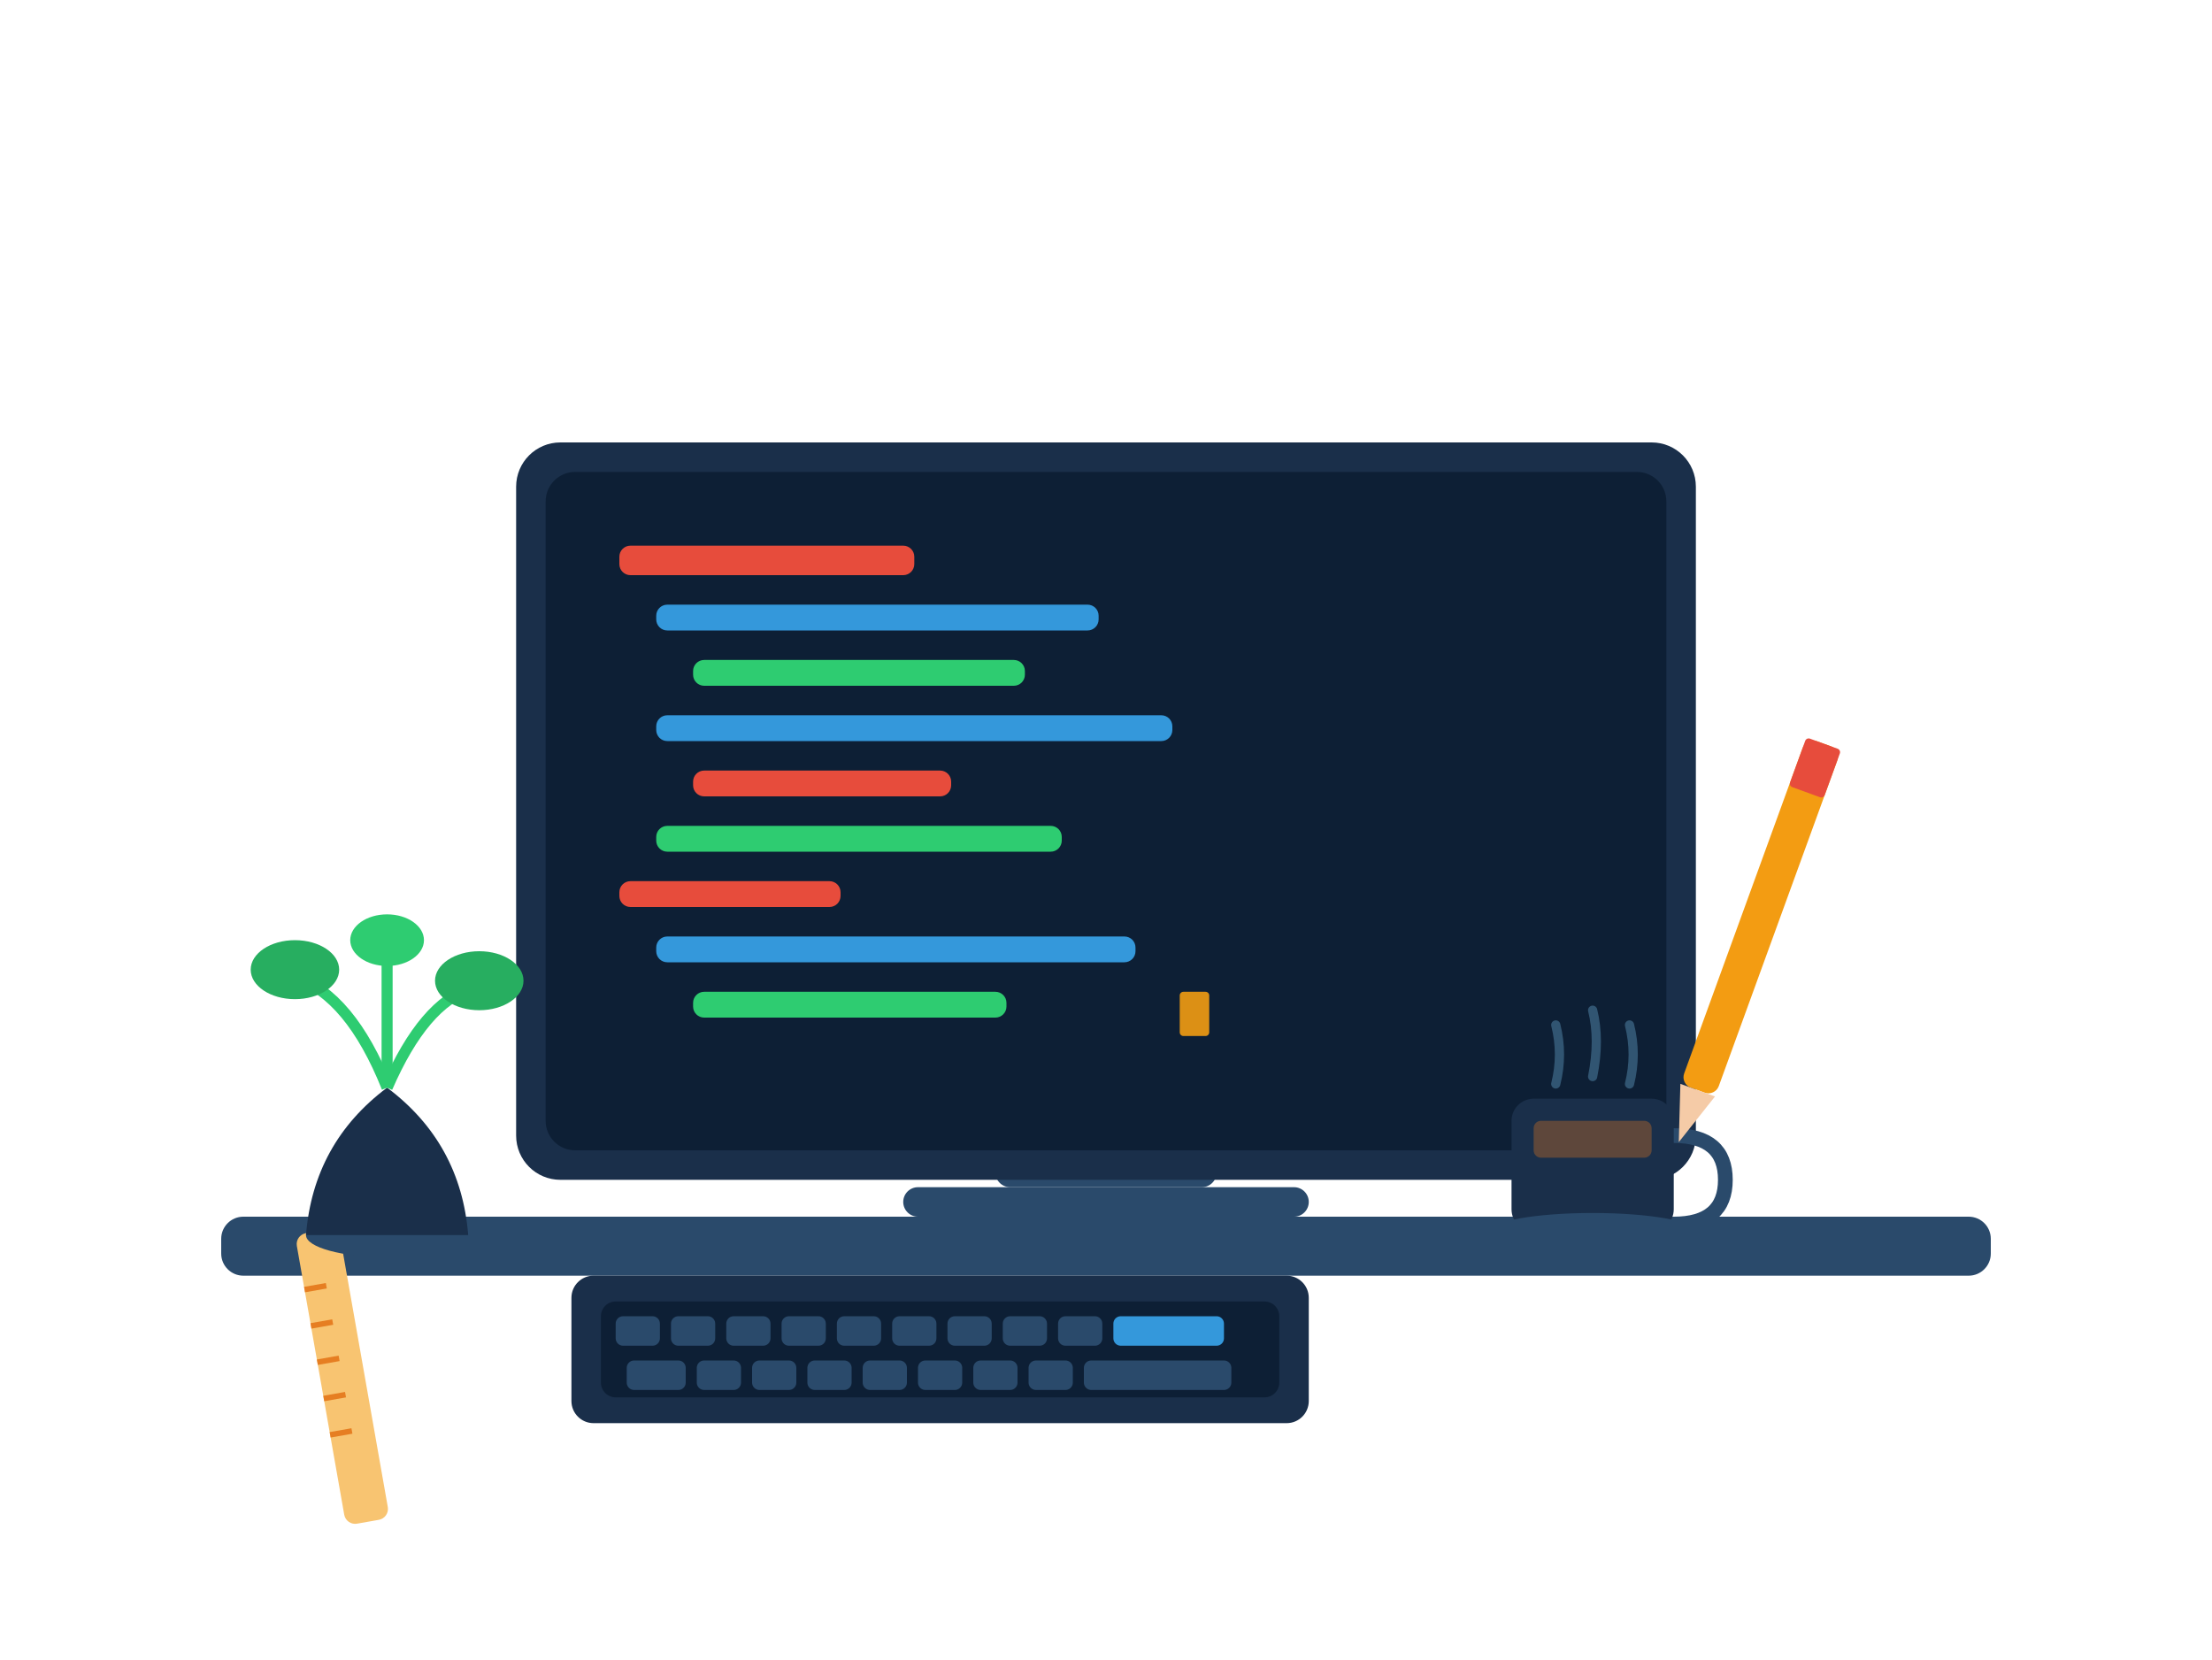
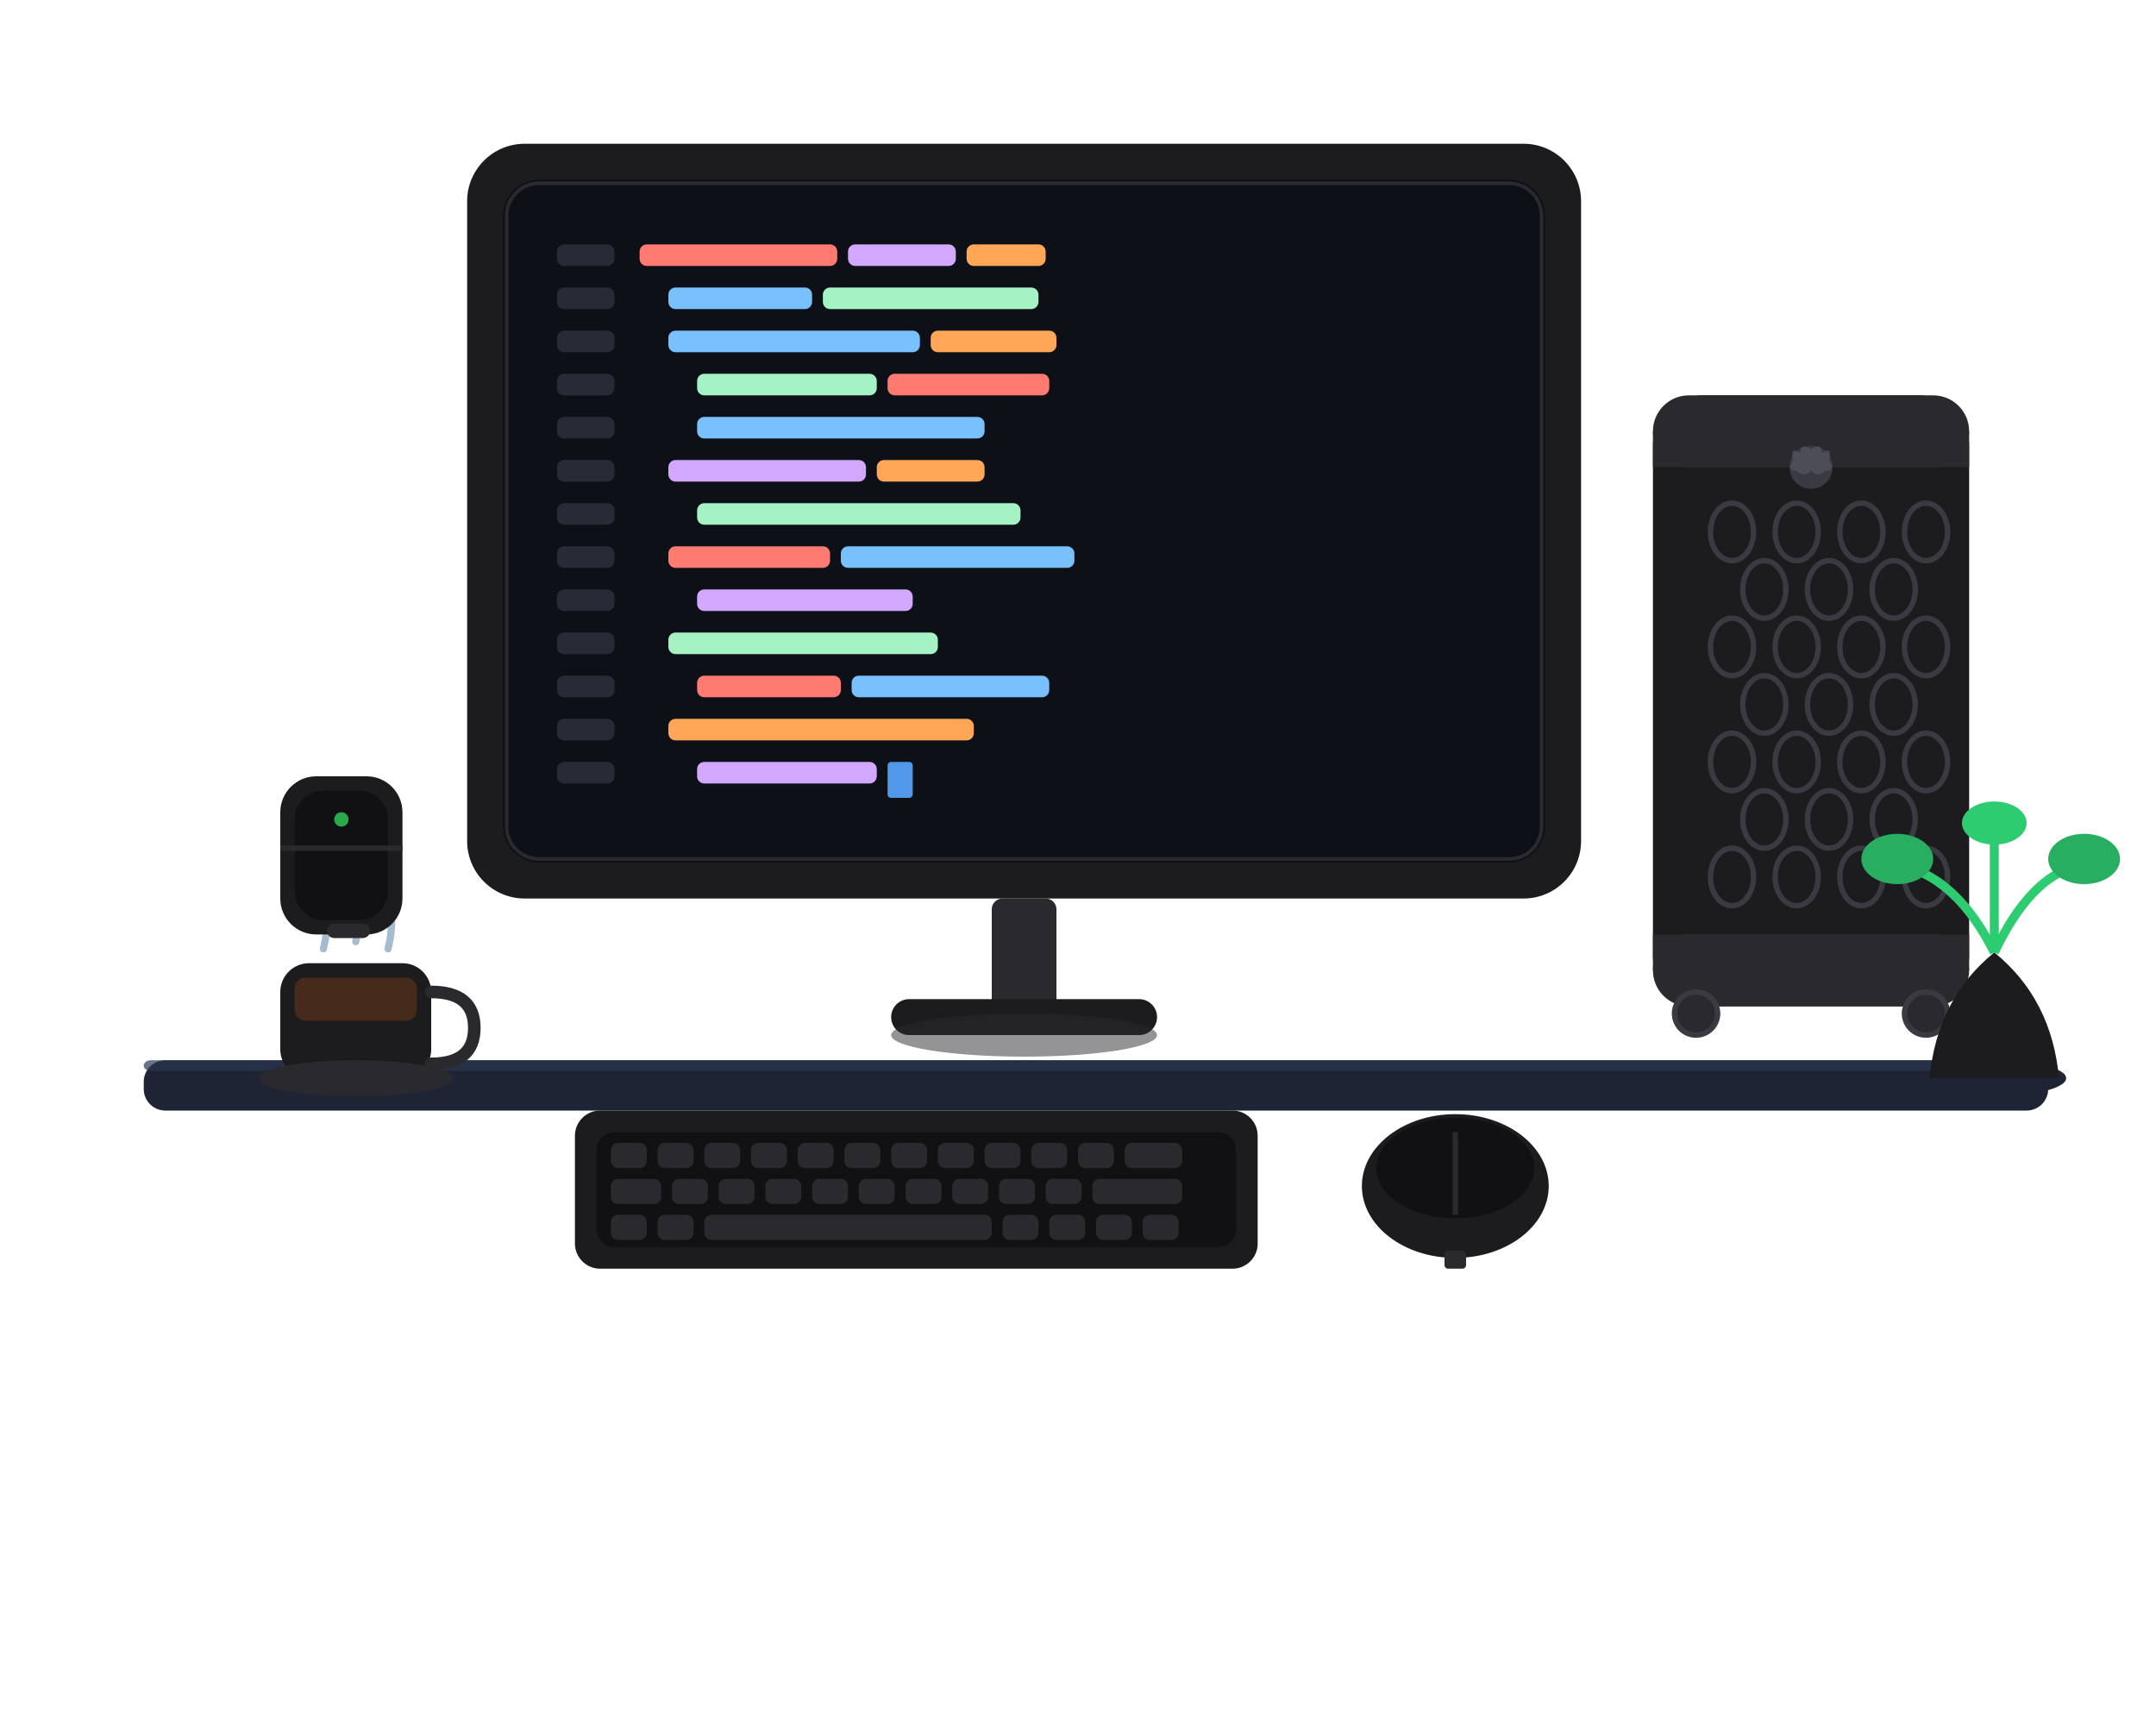
- <svg xmlns="http://www.w3.org/2000/svg" viewBox="0 0 600 450" fill="none">
-   <rect x="270" y="310" width="60" height="12" rx="4" fill="#2a4a6b" />
-   <rect x="245" y="322" width="110" height="8" rx="4" fill="#2a4a6b" />
-   <rect x="140" y="120" width="320" height="200" rx="12" fill="#1a2f4a" />
-   <rect x="148" y="128" width="304" height="184" rx="8" fill="#0d1f35" />
-   <rect x="168" y="148" width="80" height="8" rx="3" fill="#e74c3c" />
-   <rect x="178" y="164" width="120" height="7" rx="3" fill="#3498db" />
-   <rect x="188" y="179" width="90" height="7" rx="3" fill="#2ecc71" />
-   <rect x="178" y="194" width="140" height="7" rx="3" fill="#3498db" />
-   <rect x="188" y="209" width="70" height="7" rx="3" fill="#e74c3c" />
-   <rect x="178" y="224" width="110" height="7" rx="3" fill="#2ecc71" />
-   <rect x="168" y="239" width="60" height="7" rx="3" fill="#e74c3c" />
-   <rect x="178" y="254" width="130" height="7" rx="3" fill="#3498db" />
-   <rect x="188" y="269" width="85" height="7" rx="3" fill="#2ecc71" />
-   <rect x="320" y="269" width="8" height="12" rx="1" fill="#f39c12" opacity="0.9" />
-   <rect x="60" y="330" width="480" height="16" rx="6" fill="#2a4a6b" />
-   <rect x="155" y="346" width="200" height="40" rx="6" fill="#1a2f4a" />
-   <rect x="163" y="353" width="184" height="26" rx="4" fill="#0d1f35" />
-   <rect x="167" y="357" width="12" height="8" rx="2" fill="#2a4a6b" />
-   <rect x="182" y="357" width="12" height="8" rx="2" fill="#2a4a6b" />
-   <rect x="197" y="357" width="12" height="8" rx="2" fill="#2a4a6b" />
-   <rect x="212" y="357" width="12" height="8" rx="2" fill="#2a4a6b" />
-   <rect x="227" y="357" width="12" height="8" rx="2" fill="#2a4a6b" />
-   <rect x="242" y="357" width="12" height="8" rx="2" fill="#2a4a6b" />
-   <rect x="257" y="357" width="12" height="8" rx="2" fill="#2a4a6b" />
-   <rect x="272" y="357" width="12" height="8" rx="2" fill="#2a4a6b" />
-   <rect x="287" y="357" width="12" height="8" rx="2" fill="#2a4a6b" />
-   <rect x="302" y="357" width="30" height="8" rx="2" fill="#3498db" />
-   <rect x="170" y="369" width="16" height="8" rx="2" fill="#2a4a6b" />
-   <rect x="189" y="369" width="12" height="8" rx="2" fill="#2a4a6b" />
-   <rect x="204" y="369" width="12" height="8" rx="2" fill="#2a4a6b" />
-   <rect x="219" y="369" width="12" height="8" rx="2" fill="#2a4a6b" />
-   <rect x="234" y="369" width="12" height="8" rx="2" fill="#2a4a6b" />
-   <rect x="249" y="369" width="12" height="8" rx="2" fill="#2a4a6b" />
-   <rect x="264" y="369" width="12" height="8" rx="2" fill="#2a4a6b" />
-   <rect x="279" y="369" width="12" height="8" rx="2" fill="#2a4a6b" />
-   <rect x="294" y="369" width="40" height="8" rx="2" fill="#2a4a6b" />
-   <rect x="410" y="298" width="44" height="36" rx="6" fill="#1a2f4a" />
-   <path d="M454 308 Q468 308 468 320 Q468 332 454 332" stroke="#2a4a6b" stroke-width="4" fill="none" />
-   <rect x="416" y="304" width="32" height="10" rx="2" fill="#6f4e37" opacity="0.8" />
-   <path d="M422 294 Q424 286 422 278" stroke="#4a7a9b" stroke-width="2.5" stroke-linecap="round" fill="none" opacity="0.6" />
-   <path d="M432 292 Q434 282 432 274" stroke="#4a7a9b" stroke-width="2.5" stroke-linecap="round" fill="none" opacity="0.6" />
-   <path d="M442 294 Q444 286 442 278" stroke="#4a7a9b" stroke-width="2.5" stroke-linecap="round" fill="none" opacity="0.6" />
-   <ellipse cx="432" cy="334" rx="28" ry="5" fill="#2a4a6b" />
-   <rect x="490" y="200" width="10" height="100" rx="3" fill="#f39c12" transform="rotate(20 490 200)" />
-   <polygon points="490,300 500,300 495,315" fill="#f5cba7" transform="rotate(20 490 200)" />
-   <rect x="490" y="200" width="10" height="14" rx="1" fill="#e74c3c" transform="rotate(20 490 200)" />
-   <rect x="80" y="335" width="12" height="80" rx="3" fill="#f8c471" transform="rotate(-10 80 335)" />
-   <line x1="80" y1="350" x2="86" y2="350" stroke="#e67e22" stroke-width="1.5" transform="rotate(-10 80 335)" />
-   <line x1="80" y1="360" x2="86" y2="360" stroke="#e67e22" stroke-width="1.5" transform="rotate(-10 80 335)" />
-   <line x1="80" y1="370" x2="86" y2="370" stroke="#e67e22" stroke-width="1.5" transform="rotate(-10 80 335)" />
-   <line x1="80" y1="380" x2="86" y2="380" stroke="#e67e22" stroke-width="1.5" transform="rotate(-10 80 335)" />
-   <line x1="80" y1="390" x2="86" y2="390" stroke="#e67e22" stroke-width="1.5" transform="rotate(-10 80 335)" />
-   <ellipse cx="105" cy="335" rx="22" ry="6" fill="#2a4a6b" />
-   <path d="M83 335 Q85 310 105 295 Q125 310 127 335 Z" fill="#1a2f4a" />
-   <path d="M105 295 Q95 270 80 265" stroke="#2ecc71" stroke-width="3" fill="none" />
-   <ellipse cx="80" cy="263" rx="12" ry="8" fill="#27ae60" />
-   <path d="M105 295 Q115 272 128 268" stroke="#2ecc71" stroke-width="3" fill="none" />
-   <ellipse cx="130" cy="266" rx="12" ry="8" fill="#27ae60" />
-   <path d="M105 295 Q105 275 105 258" stroke="#2ecc71" stroke-width="3" fill="none" />
-   <ellipse cx="105" cy="255" rx="10" ry="7" fill="#2ecc71" />
+ <svg xmlns="http://www.w3.org/2000/svg" viewBox="0 0 600 480" fill="none">
+   <rect x="130" y="40" width="310" height="210" rx="16" fill="#1c1c1e" />
+   <rect x="140" y="50" width="290" height="190" rx="10" fill="#0d1117" />
+   <rect x="141" y="51" width="288" height="188" rx="9" fill="none" stroke="#2a2a2e" stroke-width="1" />
+   <rect x="155" y="68" width="16" height="6" rx="2" fill="#3a3a4a" opacity="0.6" />
+   <rect x="155" y="80" width="16" height="6" rx="2" fill="#3a3a4a" opacity="0.6" />
+   <rect x="155" y="92" width="16" height="6" rx="2" fill="#3a3a4a" opacity="0.6" />
+   <rect x="155" y="104" width="16" height="6" rx="2" fill="#3a3a4a" opacity="0.6" />
+   <rect x="155" y="116" width="16" height="6" rx="2" fill="#3a3a4a" opacity="0.6" />
+   <rect x="155" y="128" width="16" height="6" rx="2" fill="#3a3a4a" opacity="0.6" />
+   <rect x="155" y="140" width="16" height="6" rx="2" fill="#3a3a4a" opacity="0.6" />
+   <rect x="155" y="152" width="16" height="6" rx="2" fill="#3a3a4a" opacity="0.6" />
+   <rect x="155" y="164" width="16" height="6" rx="2" fill="#3a3a4a" opacity="0.6" />
+   <rect x="155" y="176" width="16" height="6" rx="2" fill="#3a3a4a" opacity="0.6" />
+   <rect x="155" y="188" width="16" height="6" rx="2" fill="#3a3a4a" opacity="0.6" />
+   <rect x="155" y="200" width="16" height="6" rx="2" fill="#3a3a4a" opacity="0.6" />
+   <rect x="155" y="212" width="16" height="6" rx="2" fill="#3a3a4a" opacity="0.6" />
+   <rect x="178" y="68" width="55" height="6" rx="2" fill="#ff7b72" />
+   <rect x="236" y="68" width="30" height="6" rx="2" fill="#d2a8ff" />
+   <rect x="269" y="68" width="22" height="6" rx="2" fill="#ffa657" />
+   <rect x="186" y="80" width="40" height="6" rx="2" fill="#79c0ff" />
+   <rect x="229" y="80" width="60" height="6" rx="2" fill="#a5f3c4" />
+   <rect x="186" y="92" width="70" height="6" rx="2" fill="#79c0ff" />
+   <rect x="259" y="92" width="35" height="6" rx="2" fill="#ffa657" />
+   <rect x="194" y="104" width="50" height="6" rx="2" fill="#a5f3c4" />
+   <rect x="247" y="104" width="45" height="6" rx="2" fill="#ff7b72" />
+   <rect x="194" y="116" width="80" height="6" rx="2" fill="#79c0ff" />
+   <rect x="186" y="128" width="55" height="6" rx="2" fill="#d2a8ff" />
+   <rect x="244" y="128" width="30" height="6" rx="2" fill="#ffa657" />
+   <rect x="194" y="140" width="90" height="6" rx="2" fill="#a5f3c4" />
+   <rect x="186" y="152" width="45" height="6" rx="2" fill="#ff7b72" />
+   <rect x="234" y="152" width="65" height="6" rx="2" fill="#79c0ff" />
+   <rect x="194" y="164" width="60" height="6" rx="2" fill="#d2a8ff" />
+   <rect x="186" y="176" width="75" height="6" rx="2" fill="#a5f3c4" />
+   <rect x="194" y="188" width="40" height="6" rx="2" fill="#ff7b72" />
+   <rect x="237" y="188" width="55" height="6" rx="2" fill="#79c0ff" />
+   <rect x="186" y="200" width="85" height="6" rx="2" fill="#ffa657" />
+   <rect x="194" y="212" width="50" height="6" rx="2" fill="#d2a8ff" />
+   <rect x="247" y="212" width="7" height="10" rx="1" fill="#58a6ff" opacity="0.9" />
+   <rect x="276" y="250" width="18" height="32" rx="3" fill="#2a2a2e" />
+   <rect x="248" y="278" width="74" height="10" rx="5" fill="#1c1c1e" />
+   <ellipse cx="285" cy="288" rx="37" ry="6" fill="#2a2a2e" opacity="0.5" />
+   <rect x="460" y="110" width="88" height="170" rx="14" fill="#1c1c1e" />
+   <rect x="460" y="110" width="88" height="20" rx="10" fill="#2a2a2e" />
+   <rect x="460" y="120" width="88" height="10" fill="#2a2a2e" />
+   <rect x="460" y="260" width="88" height="20" rx="10" fill="#2a2a2e" />
+   <rect x="460" y="260" width="88" height="10" fill="#2a2a2e" />
+   <ellipse cx="482" cy="148" rx="6" ry="8" fill="none" stroke="#3a3a42" stroke-width="1.5" />
+   <ellipse cx="500" cy="148" rx="6" ry="8" fill="none" stroke="#3a3a42" stroke-width="1.5" />
+   <ellipse cx="518" cy="148" rx="6" ry="8" fill="none" stroke="#3a3a42" stroke-width="1.5" />
+   <ellipse cx="536" cy="148" rx="6" ry="8" fill="none" stroke="#3a3a42" stroke-width="1.5" />
+   <ellipse cx="491" cy="164" rx="6" ry="8" fill="none" stroke="#3a3a42" stroke-width="1.5" />
+   <ellipse cx="509" cy="164" rx="6" ry="8" fill="none" stroke="#3a3a42" stroke-width="1.5" />
+   <ellipse cx="527" cy="164" rx="6" ry="8" fill="none" stroke="#3a3a42" stroke-width="1.5" />
+   <ellipse cx="482" cy="180" rx="6" ry="8" fill="none" stroke="#3a3a42" stroke-width="1.5" />
+   <ellipse cx="500" cy="180" rx="6" ry="8" fill="none" stroke="#3a3a42" stroke-width="1.5" />
+   <ellipse cx="518" cy="180" rx="6" ry="8" fill="none" stroke="#3a3a42" stroke-width="1.5" />
+   <ellipse cx="536" cy="180" rx="6" ry="8" fill="none" stroke="#3a3a42" stroke-width="1.5" />
+   <ellipse cx="491" cy="196" rx="6" ry="8" fill="none" stroke="#3a3a42" stroke-width="1.5" />
+   <ellipse cx="509" cy="196" rx="6" ry="8" fill="none" stroke="#3a3a42" stroke-width="1.5" />
+   <ellipse cx="527" cy="196" rx="6" ry="8" fill="none" stroke="#3a3a42" stroke-width="1.5" />
+   <ellipse cx="482" cy="212" rx="6" ry="8" fill="none" stroke="#3a3a42" stroke-width="1.5" />
+   <ellipse cx="500" cy="212" rx="6" ry="8" fill="none" stroke="#3a3a42" stroke-width="1.5" />
+   <ellipse cx="518" cy="212" rx="6" ry="8" fill="none" stroke="#3a3a42" stroke-width="1.5" />
+   <ellipse cx="536" cy="212" rx="6" ry="8" fill="none" stroke="#3a3a42" stroke-width="1.5" />
+   <ellipse cx="491" cy="228" rx="6" ry="8" fill="none" stroke="#3a3a42" stroke-width="1.5" />
+   <ellipse cx="509" cy="228" rx="6" ry="8" fill="none" stroke="#3a3a42" stroke-width="1.5" />
+   <ellipse cx="527" cy="228" rx="6" ry="8" fill="none" stroke="#3a3a42" stroke-width="1.5" />
+   <ellipse cx="482" cy="244" rx="6" ry="8" fill="none" stroke="#3a3a42" stroke-width="1.5" />
+   <ellipse cx="500" cy="244" rx="6" ry="8" fill="none" stroke="#3a3a42" stroke-width="1.5" />
+   <ellipse cx="518" cy="244" rx="6" ry="8" fill="none" stroke="#3a3a42" stroke-width="1.5" />
+   <ellipse cx="536" cy="244" rx="6" ry="8" fill="none" stroke="#3a3a42" stroke-width="1.5" />
+   <circle cx="504" cy="130" r="6" fill="#3a3a42" />
+   <path d="M504 125 Q507 123 507 126 Q510 124 509 128 Q511 131 508 131 Q506 133 504 131 Q502 133 500 131 Q497 131 499 128 Q498 124 501 126 Q501 123 504 125Z" fill="#555560" opacity="0.7" />
+   <circle cx="472" cy="282" r="6" fill="#2a2a2e" stroke="#3a3a42" stroke-width="1.5" />
+   <circle cx="536" cy="282" r="6" fill="#2a2a2e" stroke="#3a3a42" stroke-width="1.5" />
+   <rect x="40" y="295" width="530" height="14" rx="6" fill="#1e2433" />
+   <rect x="40" y="295" width="530" height="3" rx="2" fill="#2a3450" opacity="0.7" />
+   <rect x="160" y="309" width="190" height="44" rx="7" fill="#1c1c1e" />
+   <rect x="166" y="315" width="178" height="32" rx="5" fill="#111114" />
+   <rect x="170" y="318" width="10" height="7" rx="2" fill="#2a2a2e" />
+   <rect x="183" y="318" width="10" height="7" rx="2" fill="#2a2a2e" />
+   <rect x="196" y="318" width="10" height="7" rx="2" fill="#2a2a2e" />
+   <rect x="209" y="318" width="10" height="7" rx="2" fill="#2a2a2e" />
+   <rect x="222" y="318" width="10" height="7" rx="2" fill="#2a2a2e" />
+   <rect x="235" y="318" width="10" height="7" rx="2" fill="#2a2a2e" />
+   <rect x="248" y="318" width="10" height="7" rx="2" fill="#2a2a2e" />
+   <rect x="261" y="318" width="10" height="7" rx="2" fill="#2a2a2e" />
+   <rect x="274" y="318" width="10" height="7" rx="2" fill="#2a2a2e" />
+   <rect x="287" y="318" width="10" height="7" rx="2" fill="#2a2a2e" />
+   <rect x="300" y="318" width="10" height="7" rx="2" fill="#2a2a2e" />
+   <rect x="313" y="318" width="16" height="7" rx="2" fill="#2a2a2e" />
+   <rect x="170" y="328" width="14" height="7" rx="2" fill="#2a2a2e" />
+   <rect x="187" y="328" width="10" height="7" rx="2" fill="#2a2a2e" />
+   <rect x="200" y="328" width="10" height="7" rx="2" fill="#2a2a2e" />
+   <rect x="213" y="328" width="10" height="7" rx="2" fill="#2a2a2e" />
+   <rect x="226" y="328" width="10" height="7" rx="2" fill="#2a2a2e" />
+   <rect x="239" y="328" width="10" height="7" rx="2" fill="#2a2a2e" />
+   <rect x="252" y="328" width="10" height="7" rx="2" fill="#2a2a2e" />
+   <rect x="265" y="328" width="10" height="7" rx="2" fill="#2a2a2e" />
+   <rect x="278" y="328" width="10" height="7" rx="2" fill="#2a2a2e" />
+   <rect x="291" y="328" width="10" height="7" rx="2" fill="#2a2a2e" />
+   <rect x="304" y="328" width="25" height="7" rx="2" fill="#2a2a2e" />
+   <rect x="170" y="338" width="10" height="7" rx="2" fill="#2a2a2e" />
+   <rect x="183" y="338" width="10" height="7" rx="2" fill="#2a2a2e" />
+   <rect x="196" y="338" width="80" height="7" rx="2" fill="#2a2a2e" />
+   <rect x="279" y="338" width="10" height="7" rx="2" fill="#2a2a2e" />
+   <rect x="292" y="338" width="10" height="7" rx="2" fill="#2a2a2e" />
+   <rect x="305" y="338" width="10" height="7" rx="2" fill="#2a2a2e" />
+   <rect x="318" y="338" width="10" height="7" rx="2" fill="#2a2a2e" />
+   <ellipse cx="405" cy="330" rx="26" ry="20" fill="#1c1c1e" />
+   <ellipse cx="405" cy="325" rx="22" ry="14" fill="#111114" />
+   <line x1="405" y1="315" x2="405" y2="338" stroke="#2a2a2e" stroke-width="1.5" />
+   <rect x="402" y="348" width="6" height="5" rx="1" fill="#2a2a2e" />
+   <rect x="78" y="268" width="42" height="32" rx="8" fill="#1c1c1e" />
+   <rect x="82" y="272" width="34" height="12" rx="3" fill="#4a2c1a" opacity="0.9" />
+   <path d="M120 276 Q132 276 132 286 Q132 296 120 296" stroke="#2a2a2e" stroke-width="3.5" fill="none" stroke-linecap="round" />
+   <path d="M90 264 Q92 256 90 249" stroke="#4a7a9b" stroke-width="2" stroke-linecap="round" fill="none" opacity="0.5" />
+   <path d="M99 262 Q101 253 99 246" stroke="#4a7a9b" stroke-width="2" stroke-linecap="round" fill="none" opacity="0.5" />
+   <path d="M108 264 Q110 256 108 249" stroke="#4a7a9b" stroke-width="2" stroke-linecap="round" fill="none" opacity="0.5" />
+   <ellipse cx="99" cy="300" rx="27" ry="5" fill="#2a2a2e" />
+   <rect x="78" y="216" width="34" height="44" rx="10" fill="#1c1c1e" />
+   <rect x="82" y="220" width="26" height="36" rx="8" fill="#111114" />
+   <line x1="78" y1="236" x2="112" y2="236" stroke="#2a2a2e" stroke-width="1.5" />
+   <rect x="91" y="257" width="12" height="4" rx="2" fill="#2a2a2e" />
+   <circle cx="95" cy="228" r="2" fill="#30d158" opacity="0.8" />
+   <ellipse cx="555" cy="300" rx="20" ry="5" fill="#1e2433" />
+   <path d="M537 300 Q539 278 555 265 Q571 278 573 300 Z" fill="#1c1c1e" />
+   <path d="M555 265 Q545 245 530 241" stroke="#2ecc71" stroke-width="2.5" fill="none" />
+   <ellipse cx="528" cy="239" rx="10" ry="7" fill="#27ae60" />
+   <path d="M555 265 Q565 244 578 241" stroke="#2ecc71" stroke-width="2.5" fill="none" />
+   <ellipse cx="580" cy="239" rx="10" ry="7" fill="#27ae60" />
+   <path d="M555 265 Q555 246 555 232" stroke="#2ecc71" stroke-width="2.5" fill="none" />
+   <ellipse cx="555" cy="229" rx="9" ry="6" fill="#2ecc71" />
</svg>
